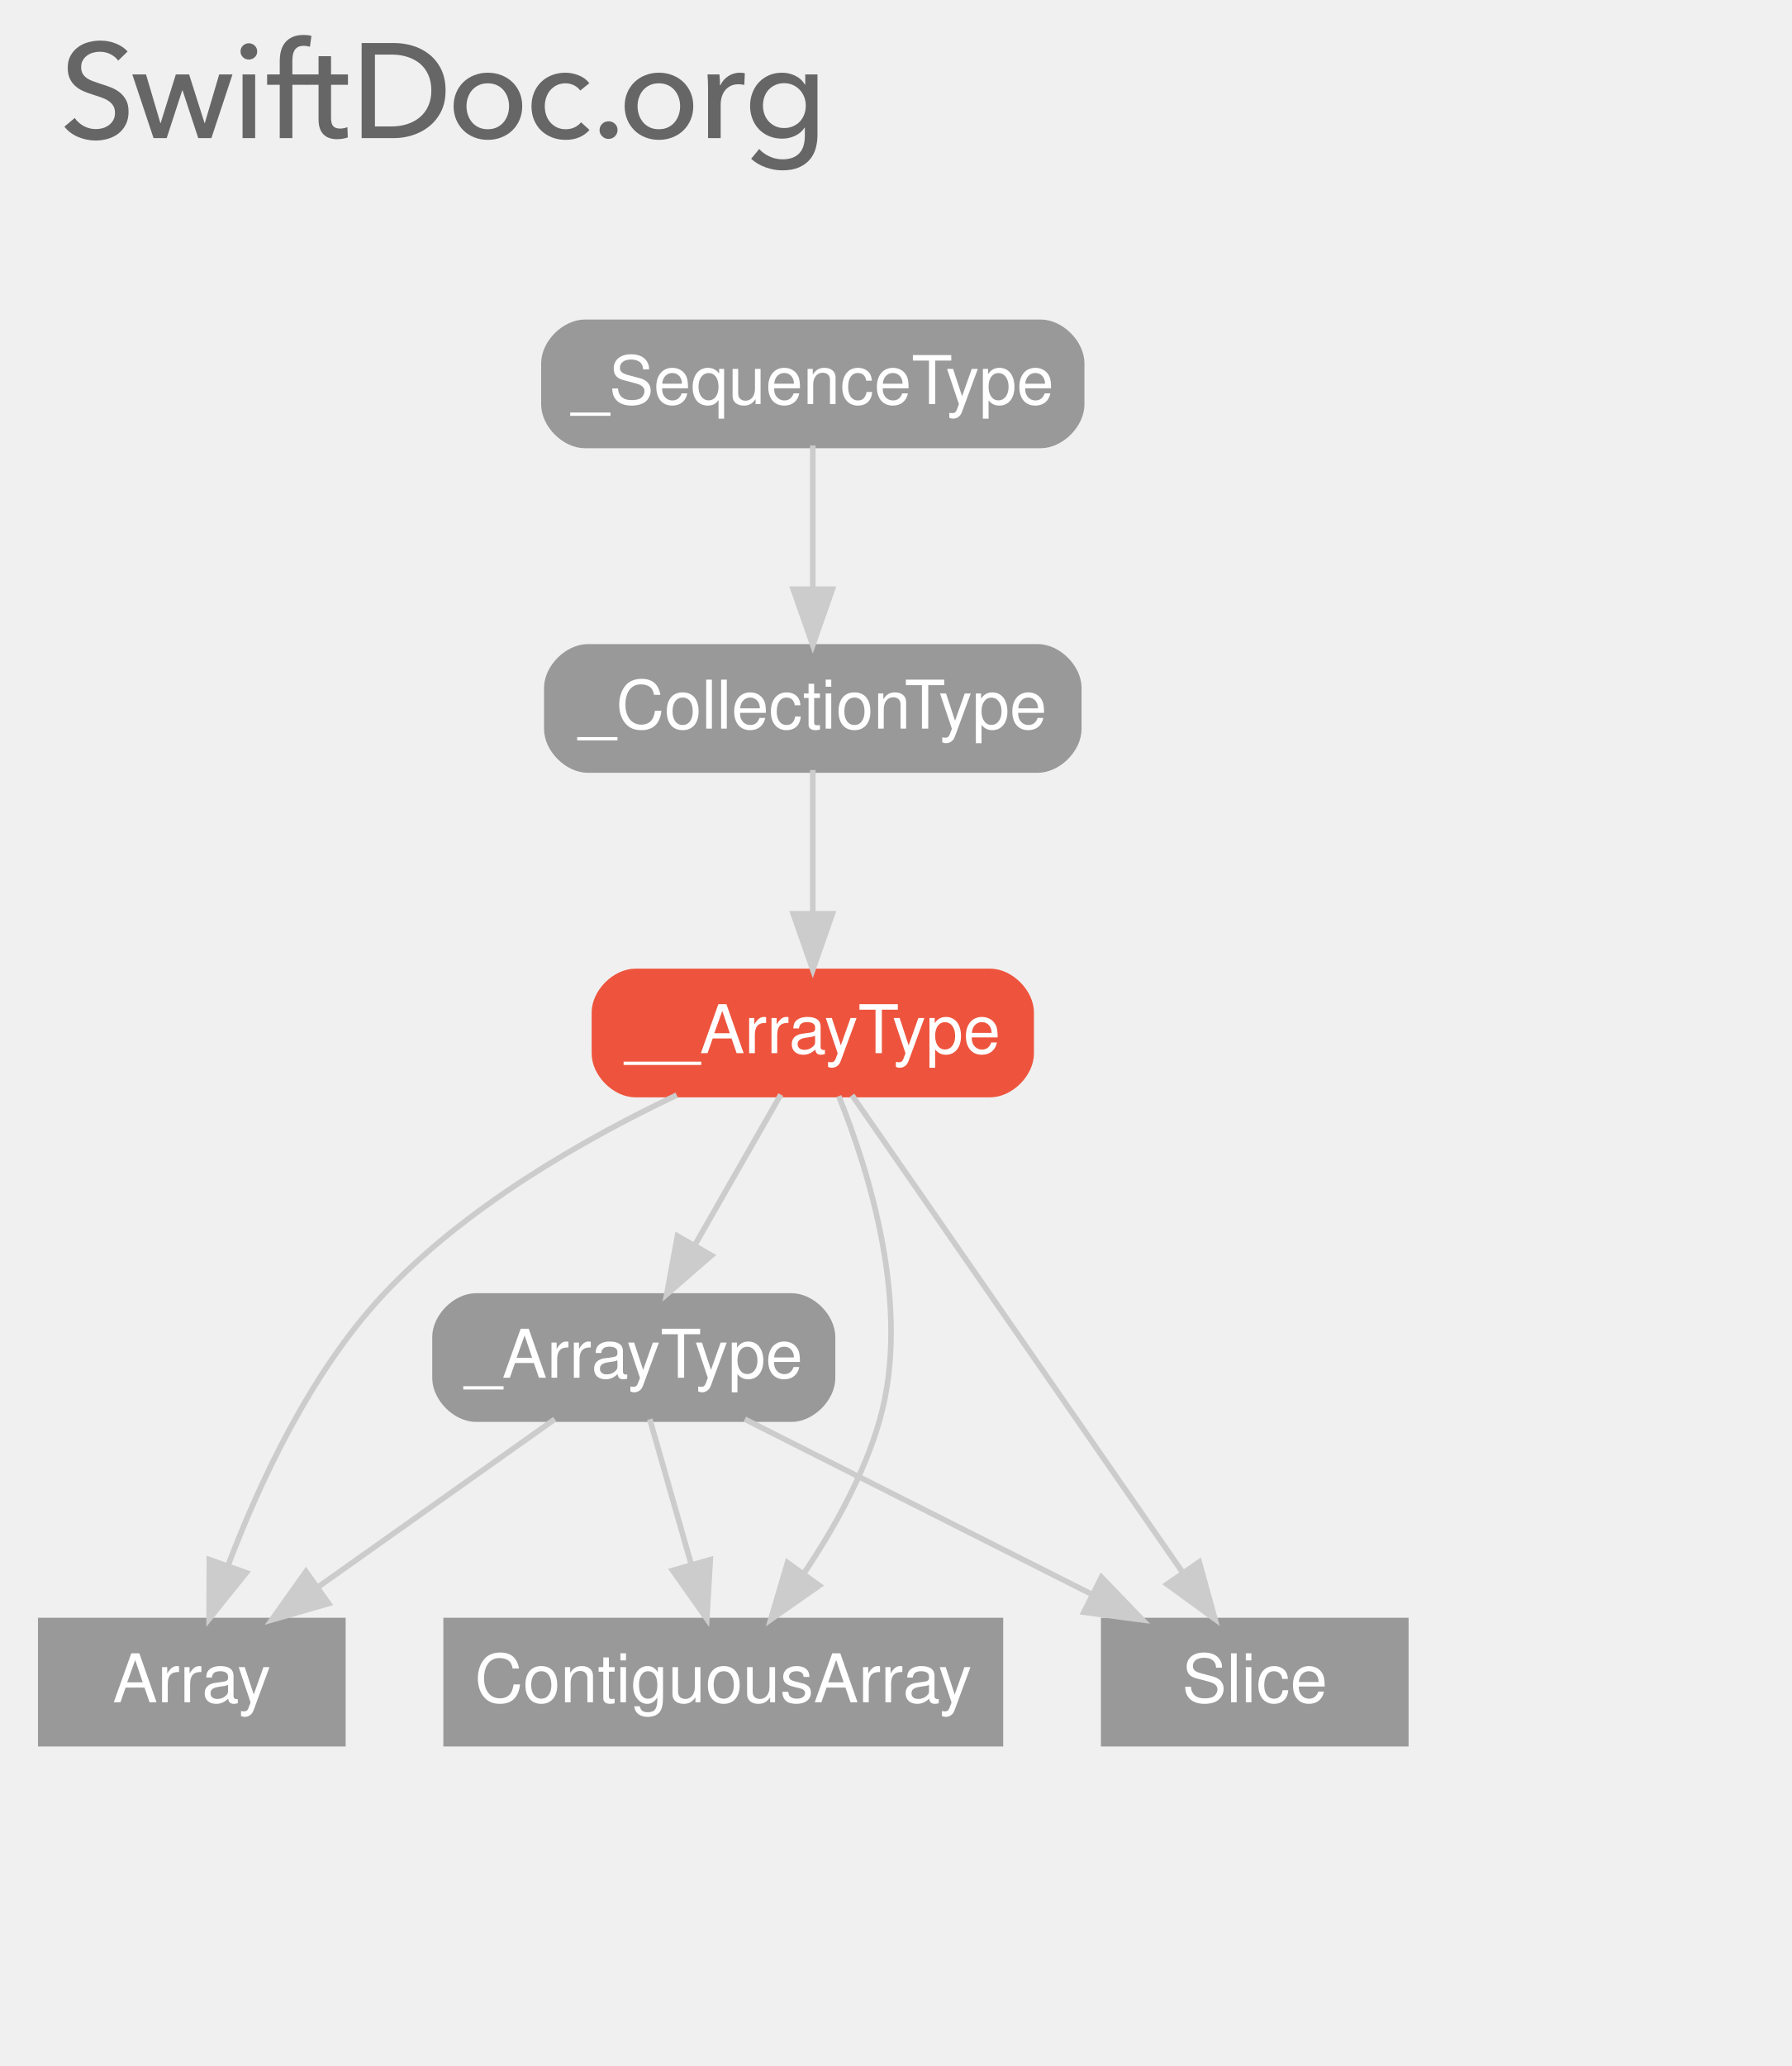
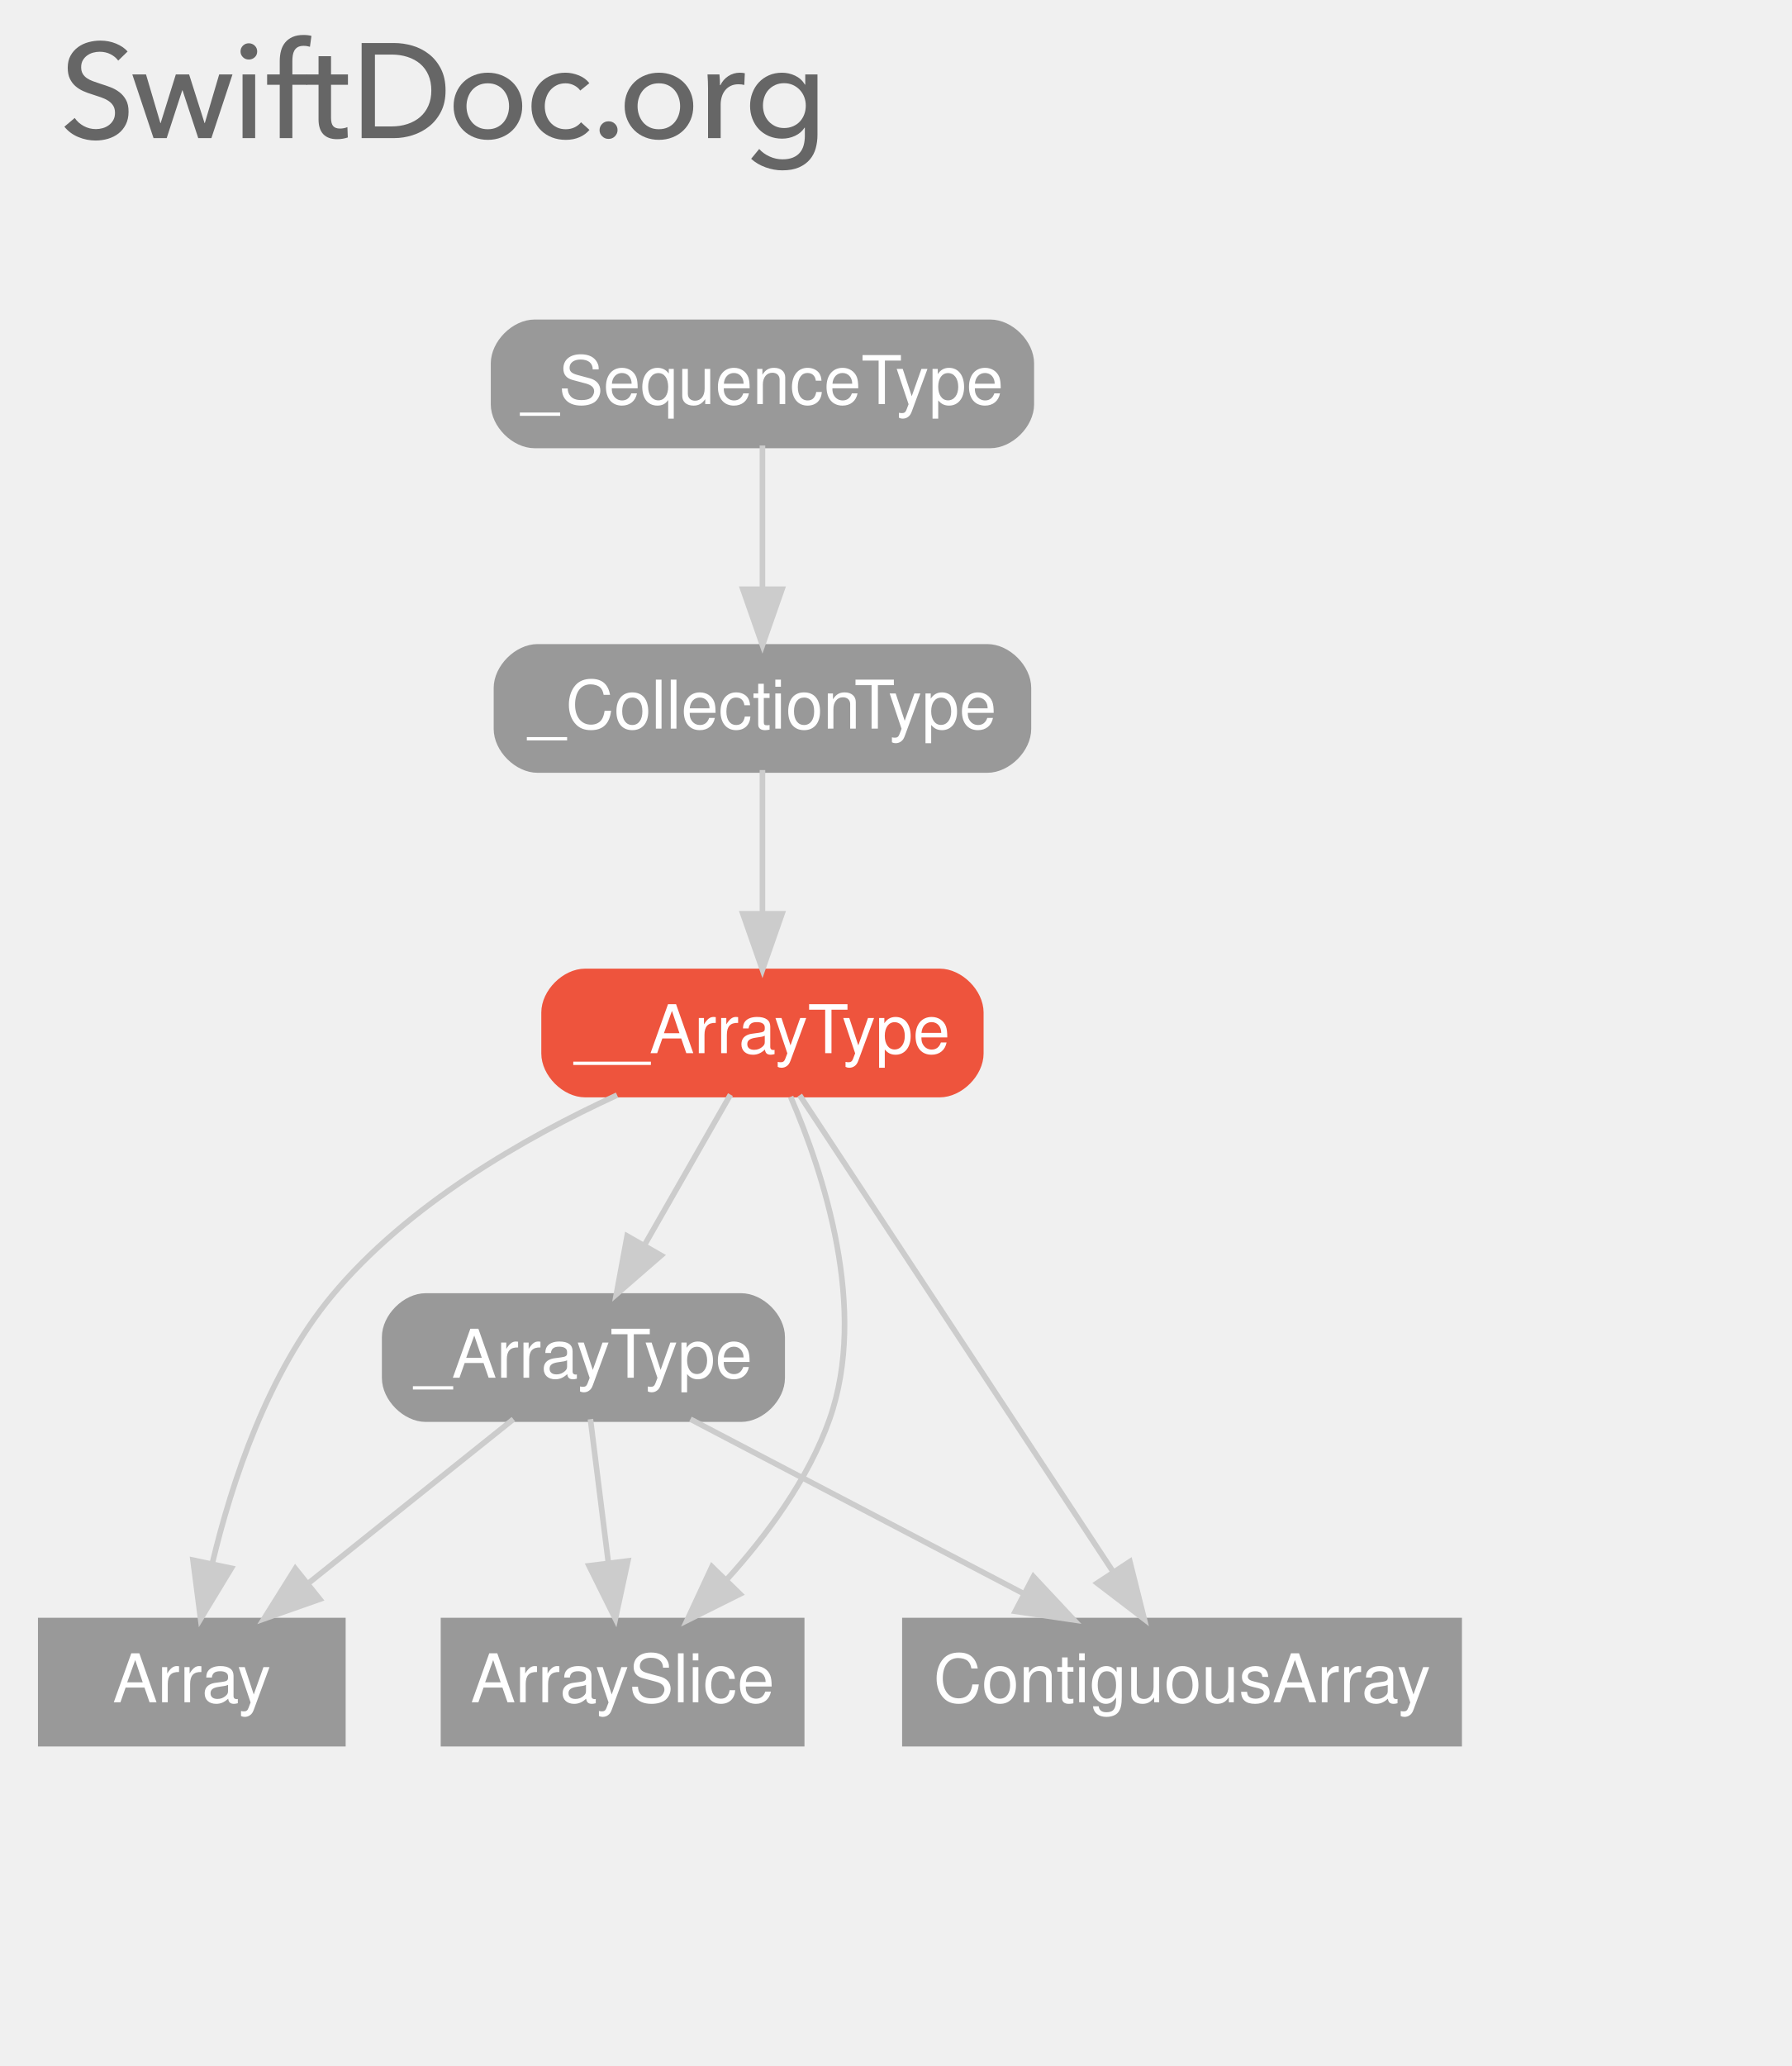
<svg xmlns="http://www.w3.org/2000/svg" xmlns:xlink="http://www.w3.org/1999/xlink" width="320pt" height="369pt" viewBox="0.00 0.00 320.0 369.20">
  <g id="graph0" class="graph" transform="scale(1 1) rotate(0) translate(7.2 311.6)">
    <g transform="translate(0 -311.6)">
      <g>
        <path fill="#666666" d="M13.846,10.832c-0.336-0.464-0.792-0.844-1.368-1.14s-1.224-0.444-1.944-0.444         c-0.384,0-0.772,0.052-1.164,0.156C8.977,9.509,8.622,9.677,8.301,9.908c-0.32,0.232-0.58,0.52-0.78,0.864         c-0.2,0.344-0.3,0.756-0.3,1.236c0,0.464,0.092,0.852,0.276,1.164c0.184,0.312,0.432,0.576,0.744,0.792s0.68,0.4,1.104,0.552         c0.423,0.152,0.876,0.309,1.356,0.468c0.576,0.177,1.16,0.376,1.752,0.601c0.592,0.224,1.128,0.52,1.608,0.888         s0.872,0.828,1.176,1.38s0.456,1.252,0.456,2.101c0,0.88-0.164,1.644-0.492,2.292c-0.328,0.647-0.765,1.184-1.308,1.607         c-0.544,0.424-1.172,0.74-1.884,0.948s-1.444,0.312-2.196,0.312c-1.072,0-2.108-0.208-3.108-0.624         c-1-0.415-1.828-1.031-2.484-1.848l1.848-1.56c0.4,0.592,0.936,1.071,1.608,1.439c0.672,0.368,1.399,0.552,2.184,0.552         c0.4,0,0.8-0.056,1.2-0.168c0.4-0.111,0.764-0.288,1.092-0.527c0.328-0.24,0.596-0.54,0.804-0.9         c0.208-0.36,0.312-0.796,0.312-1.308s-0.108-0.94-0.324-1.284c-0.216-0.344-0.508-0.636-0.876-0.876s-0.796-0.444-1.284-0.612         c-0.488-0.168-1.004-0.34-1.548-0.516c-0.544-0.16-1.08-0.356-1.608-0.588c-0.528-0.232-1-0.528-1.416-0.889         c-0.416-0.359-0.752-0.804-1.008-1.332c-0.256-0.527-0.384-1.184-0.384-1.968c0-0.848,0.172-1.576,0.516-2.184         c0.344-0.608,0.792-1.112,1.344-1.512c0.552-0.4,1.176-0.692,1.872-0.876c0.696-0.184,1.396-0.276,2.1-0.276         c0.992,0,1.92,0.176,2.784,0.528c0.864,0.352,1.56,0.824,2.088,1.416L13.846,10.832z" />
        <path fill="#666666" d="M18.813,13.304l2.568,8.688h0.048l2.712-8.688h2.376l2.76,8.688h0.048l2.568-8.688h2.376L30.501,24.68         h-2.352l-2.808-8.544h-0.048l-2.784,8.544h-2.352l-3.792-11.376H18.813z" />
        <path fill="#666666" d="M38.685,9.2c0,0.416-0.147,0.76-0.44,1.032c-0.294,0.272-0.647,0.408-1.06,0.408s-0.762-0.14-1.047-0.42         c-0.286-0.28-0.429-0.62-0.429-1.02c0-0.416,0.143-0.764,0.429-1.044c0.286-0.28,0.635-0.42,1.047-0.42s0.766,0.14,1.06,0.42         C38.538,8.437,38.685,8.784,38.685,9.2z M38.325,24.68h-2.256V13.304h2.256V24.68z" />
        <path fill="#666666" d="M47.613,15.152h-2.64v9.528h-2.256v-9.528h-2.256v-1.848h2.256v-2.376c0-0.672,0.076-1.292,0.228-1.86         c0.152-0.568,0.4-1.06,0.744-1.476c0.344-0.416,0.784-0.744,1.32-0.984c0.536-0.24,1.188-0.36,1.956-0.36         c0.544,0,1.016,0.056,1.416,0.168l-0.264,1.944c-0.176-0.048-0.352-0.088-0.528-0.12c-0.176-0.032-0.376-0.048-0.6-0.048         c-0.432,0-0.78,0.076-1.044,0.228c-0.264,0.152-0.468,0.356-0.612,0.612s-0.24,0.548-0.288,0.876         c-0.048,0.328-0.072,0.668-0.072,1.02v2.376h2.64V15.152z" />
        <path fill="#666666" d="M54.909,15.152h-3.024v5.91c0,0.687,0.128,1.177,0.384,1.472c0.256,0.295,0.664,0.442,1.224,0.442         c0.208,0,0.432-0.021,0.672-0.065c0.24-0.044,0.456-0.11,0.648-0.198l0.072,1.848c-0.272,0.096-0.572,0.172-0.9,0.229         c-0.328,0.056-0.668,0.084-1.02,0.084c-1.072,0-1.892-0.296-2.46-0.889c-0.568-0.592-0.852-1.479-0.852-2.664v-6.168h-2.184         v-1.848h2.184V10.04h2.232v3.264h3.024V15.152z" />
        <path fill="#666666" d="M57.356,7.688h5.832c1.088,0,2.176,0.16,3.264,0.48c1.088,0.32,2.072,0.824,2.952,1.512         s1.592,1.568,2.136,2.64c0.544,1.072,0.816,2.36,0.816,3.864c0,1.456-0.272,2.716-0.816,3.78s-1.256,1.943-2.136,2.64         s-1.864,1.216-2.952,1.561c-1.088,0.344-2.176,0.516-3.264,0.516h-5.832V7.688z M59.732,22.593h2.976         c1.024,0,1.972-0.145,2.844-0.432c0.872-0.288,1.624-0.704,2.256-1.248c0.632-0.544,1.124-1.216,1.476-2.017         c0.352-0.8,0.528-1.704,0.528-2.712c0-1.056-0.176-1.983-0.528-2.784c-0.353-0.8-0.844-1.468-1.476-2.004         c-0.632-0.536-1.384-0.944-2.256-1.224s-1.82-0.42-2.844-0.42h-2.976V22.593z" />
        <path fill="#666666" d="M86.06,18.969c0,0.88-0.156,1.688-0.468,2.424c-0.312,0.736-0.744,1.372-1.296,1.908         c-0.552,0.536-1.204,0.952-1.956,1.248c-0.752,0.296-1.56,0.443-2.424,0.443c-0.864,0-1.672-0.147-2.424-0.443         c-0.752-0.296-1.4-0.712-1.944-1.248c-0.544-0.536-0.972-1.172-1.284-1.908c-0.312-0.735-0.468-1.544-0.468-2.424         s0.156-1.684,0.468-2.412c0.312-0.728,0.74-1.356,1.284-1.884c0.543-0.528,1.191-0.939,1.944-1.236         c0.752-0.296,1.56-0.444,2.424-0.444c0.864,0,1.672,0.148,2.424,0.444c0.752,0.297,1.404,0.708,1.956,1.236         c0.552,0.527,0.984,1.156,1.296,1.884C85.904,17.285,86.06,18.089,86.06,18.969z M83.708,18.98c0-0.542-0.084-1.061-0.252-1.556         c-0.169-0.494-0.414-0.929-0.734-1.304s-0.718-0.674-1.192-0.897s-1.015-0.335-1.625-0.335c-0.61,0-1.152,0.111-1.625,0.335         c-0.474,0.224-0.871,0.522-1.191,0.897c-0.321,0.375-0.566,0.81-0.734,1.304C76.184,17.92,76.1,18.438,76.1,18.98         c0,0.543,0.084,1.062,0.253,1.556c0.168,0.495,0.413,0.934,0.734,1.316c0.321,0.383,0.718,0.686,1.191,0.909         c0.473,0.224,1.015,0.335,1.625,0.335c0.61,0,1.151-0.111,1.625-0.335s0.871-0.526,1.192-0.909s0.565-0.821,0.734-1.316         C83.624,20.042,83.708,19.523,83.708,18.98z" />
        <path fill="#666666" d="M96.428,16.184c-0.24-0.368-0.6-0.676-1.08-0.924s-0.992-0.372-1.536-0.372         c-0.592,0-1.116,0.112-1.572,0.336c-0.456,0.225-0.844,0.524-1.164,0.9c-0.32,0.376-0.564,0.812-0.732,1.308         s-0.252,1.017-0.252,1.56c0,0.545,0.084,1.064,0.252,1.561s0.412,0.933,0.732,1.308c0.32,0.376,0.712,0.677,1.176,0.9         c0.464,0.225,0.992,0.336,1.584,0.336c0.576,0,1.1-0.111,1.572-0.336c0.472-0.224,0.86-0.528,1.164-0.912l1.512,1.368         c-0.48,0.561-1.08,0.996-1.8,1.308c-0.72,0.312-1.536,0.468-2.448,0.468c-0.88,0-1.692-0.144-2.436-0.432         c-0.744-0.288-1.388-0.691-1.932-1.212c-0.544-0.52-0.972-1.147-1.284-1.884s-0.468-1.561-0.468-2.473         c0-0.896,0.152-1.711,0.456-2.447c0.304-0.736,0.728-1.368,1.272-1.896c0.543-0.527,1.188-0.936,1.932-1.224         c0.744-0.288,1.548-0.433,2.412-0.433c0.8,0,1.596,0.16,2.388,0.48s1.419,0.784,1.884,1.392L96.428,16.184z" />
        <path fill="#666666" d="M103.1,23.24c0,0.417-0.152,0.784-0.456,1.104c-0.304,0.32-0.688,0.479-1.152,0.479         c-0.448,0-0.828-0.155-1.14-0.468c-0.312-0.312-0.468-0.676-0.468-1.092c0-0.432,0.152-0.804,0.456-1.116         c0.304-0.312,0.688-0.468,1.152-0.468c0.464,0,0.848,0.152,1.152,0.456C102.947,22.44,103.1,22.808,103.1,23.24z" />
        <path fill="#666666" d="M116.635,18.969c0,0.88-0.156,1.688-0.468,2.424c-0.312,0.736-0.744,1.372-1.296,1.908         c-0.552,0.536-1.204,0.952-1.956,1.248c-0.752,0.296-1.56,0.443-2.424,0.443c-0.864,0-1.672-0.147-2.424-0.443         c-0.752-0.296-1.4-0.712-1.944-1.248c-0.544-0.536-0.972-1.172-1.284-1.908c-0.312-0.735-0.468-1.544-0.468-2.424         s0.156-1.684,0.468-2.412c0.312-0.728,0.74-1.356,1.284-1.884c0.543-0.528,1.191-0.939,1.944-1.236         c0.752-0.296,1.56-0.444,2.424-0.444c0.864,0,1.672,0.148,2.424,0.444c0.752,0.297,1.404,0.708,1.956,1.236         c0.552,0.527,0.984,1.156,1.296,1.884C116.479,17.285,116.635,18.089,116.635,18.969z M114.283,18.98         c0-0.542-0.084-1.061-0.252-1.556c-0.169-0.494-0.414-0.929-0.734-1.304s-0.718-0.674-1.192-0.897s-1.015-0.335-1.625-0.335         c-0.61,0-1.152,0.111-1.625,0.335c-0.474,0.224-0.871,0.522-1.191,0.897c-0.321,0.375-0.566,0.81-0.734,1.304         c-0.169,0.495-0.253,1.014-0.253,1.556c0,0.543,0.084,1.062,0.253,1.556c0.168,0.495,0.413,0.934,0.734,1.316         c0.321,0.383,0.718,0.686,1.191,0.909c0.473,0.224,1.015,0.335,1.625,0.335c0.61,0,1.151-0.111,1.625-0.335         s0.871-0.526,1.192-0.909s0.565-0.821,0.734-1.316C114.199,20.042,114.283,19.523,114.283,18.98z" />
        <path fill="#666666" d="M119.251,14.577c-0.016-0.48-0.04-0.904-0.072-1.272h2.136c0.032,0.288,0.056,0.62,0.072,0.996         c0.016,0.376,0.024,0.684,0.024,0.924h0.072c0.32-0.672,0.788-1.212,1.404-1.62c0.616-0.408,1.308-0.612,2.076-0.612         c0.352,0,0.648,0.033,0.888,0.097l-0.096,2.088c-0.32-0.08-0.664-0.12-1.032-0.12c-0.544,0-1.016,0.101-1.416,0.3         c-0.4,0.2-0.732,0.468-0.996,0.805c-0.264,0.336-0.46,0.724-0.588,1.163c-0.128,0.44-0.192,0.9-0.192,1.381v5.976h-2.256v-8.928         C119.275,15.449,119.267,15.056,119.251,14.577z" />
        <path fill="#666666" d="M128.419,26.625c0.496,0.56,1.116,1.008,1.86,1.344c0.744,0.336,1.508,0.504,2.292,0.504         c0.752,0,1.384-0.108,1.896-0.324s0.924-0.512,1.236-0.888s0.536-0.82,0.672-1.332c0.136-0.513,0.204-1.064,0.204-1.656v-1.464         h-0.048c-0.416,0.641-0.984,1.128-1.704,1.464c-0.72,0.336-1.488,0.504-2.304,0.504c-0.864,0-1.652-0.151-2.364-0.456         c-0.712-0.304-1.316-0.72-1.812-1.248c-0.496-0.527-0.88-1.147-1.152-1.859s-0.408-1.477-0.408-2.292         c0-0.816,0.136-1.584,0.408-2.305c0.272-0.72,0.656-1.348,1.152-1.884c0.496-0.535,1.096-0.96,1.8-1.271         c0.704-0.312,1.488-0.469,2.352-0.469c0.816,0,1.596,0.177,2.34,0.528c0.744,0.353,1.332,0.888,1.764,1.608h0.048v-1.824h2.184         v10.8c0,0.832-0.104,1.628-0.312,2.388c-0.208,0.76-0.56,1.433-1.056,2.017s-1.144,1.052-1.944,1.404         c-0.8,0.352-1.792,0.527-2.976,0.527c-0.992,0-1.988-0.18-2.988-0.54c-1-0.359-1.86-0.868-2.58-1.523L128.419,26.625z          M129.091,18.873c0,0.527,0.084,1.031,0.253,1.512c0.168,0.479,0.417,0.904,0.746,1.271c0.329,0.369,0.726,0.664,1.192,0.889         c0.465,0.224,0.995,0.336,1.589,0.336c0.577,0,1.107-0.104,1.589-0.312c0.481-0.207,0.891-0.491,1.228-0.852         s0.598-0.784,0.782-1.272c0.185-0.487,0.277-1.012,0.277-1.571c0-0.544-0.093-1.057-0.277-1.536         c-0.185-0.48-0.449-0.904-0.794-1.272c-0.345-0.367-0.755-0.66-1.228-0.876c-0.474-0.216-1-0.324-1.577-0.324         c-0.594,0-1.124,0.108-1.589,0.324c-0.466,0.216-0.863,0.504-1.192,0.864s-0.578,0.784-0.746,1.271         C129.175,17.812,129.091,18.329,129.091,18.873z" />
      </g>
      <g>
        <a xlink:href="/" pointer-events="all" target="_top">
          <polygon fill="none" points="0,0 145,0 145,35 0,35 0,0" />
        </a>
      </g>
    </g>
    <g id="node1" class="node">
      <g id="a_node1">
        <a xlink:href="/type/Array/" target="_top">
          <polygon fill="#999999" stroke="#999999" points="54,-22 0,-22 0,-0 54,-0 54,-22" />
          <text text-anchor="middle" x="27" y="-7.4" font-family="Helvetica,sans-Serif" font-size="12.00" fill="white">Array</text>
        </a>
      </g>
    </g>
    <g id="node2" class="node">
      <g id="a_node2">
-         <a xlink:href="/type/ContiguousArray/" target="_top">
-           <polygon fill="#999999" stroke="#999999" points="171.534,-22 72.466,-22 72.466,-0 171.534,-0 171.534,-22" />
-           <text text-anchor="middle" x="122" y="-7.4" font-family="Helvetica,sans-Serif" font-size="12.00" fill="white">ContiguousArray</text>
+         <a xlink:href="/type/ArraySlice/" target="_top">
+           <polygon fill="#999999" stroke="#999999" points="136.011,-22 71.989,-22 71.989,-0 136.011,-0 136.011,-22" />
+           <text text-anchor="middle" x="104" y="-7.4" font-family="Helvetica,sans-Serif" font-size="12.00" fill="white">ArraySlice</text>
        </a>
      </g>
    </g>
    <g id="node3" class="node">
      <g id="a_node3">
-         <a xlink:href="/type/Slice/" target="_top">
-           <polygon fill="#999999" stroke="#999999" points="244,-22 190,-22 190,-0 244,-0 244,-22" />
-           <text text-anchor="middle" x="217" y="-7.4" font-family="Helvetica,sans-Serif" font-size="12.00" fill="white">Slice</text>
+         <a xlink:href="/type/ContiguousArray/" target="_top">
+           <polygon fill="#999999" stroke="#999999" points="253.534,-22 154.466,-22 154.466,-0 253.534,-0 253.534,-22" />
+           <text text-anchor="middle" x="204" y="-7.4" font-family="Helvetica,sans-Serif" font-size="12.00" fill="white">ContiguousArray</text>
        </a>
      </g>
    </g>
    <g id="node4" class="node">
      <g id="a_node4">
        <a xlink:href="/protocol/_ArrayType/" target="_top">
-           <path fill="#999999" stroke="#999999" d="M134.19,-80C134.19,-80 77.81,-80 77.81,-80 74.144,-80 70.477,-76.333 70.477,-72.667 70.477,-72.667 70.477,-65.333 70.477,-65.333 70.477,-61.667 74.144,-58 77.81,-58 77.81,-58 134.19,-58 134.19,-58 137.856,-58 141.523,-61.667 141.523,-65.333 141.523,-65.333 141.523,-72.667 141.523,-72.667 141.523,-76.333 137.856,-80 134.19,-80" />
-           <text text-anchor="middle" x="106" y="-65.4" font-family="Helvetica,sans-Serif" font-size="12.00" fill="white">_ArrayType</text>
+           <path fill="#999999" stroke="#999999" d="M125.19,-80C125.19,-80 68.81,-80 68.81,-80 65.144,-80 61.477,-76.333 61.477,-72.667 61.477,-72.667 61.477,-65.333 61.477,-65.333 61.477,-61.667 65.144,-58 68.81,-58 68.81,-58 125.19,-58 125.19,-58 128.856,-58 132.523,-61.667 132.523,-65.333 132.523,-65.333 132.523,-72.667 132.523,-72.667 132.523,-76.333 128.856,-80 125.19,-80" />
+           <text text-anchor="middle" x="97" y="-65.4" font-family="Helvetica,sans-Serif" font-size="12.00" fill="white">_ArrayType</text>
        </a>
      </g>
    </g>
    <g id="edge5" class="edge">
-       <path fill="none" stroke="#cccccc" d="M91.876,-57.988C80.153,-49.678 63.259,-37.703 49.65,-28.055" />
-       <polygon fill="#cccccc" stroke="#cccccc" points="51.45,-25.041 41.268,-22.114 47.402,-30.752 51.45,-25.041" />
+       <path fill="none" stroke="#cccccc" d="M84.485,-57.988C74.359,-49.887 59.878,-38.303 47.984,-28.787" />
+       <polygon fill="#cccccc" stroke="#cccccc" points="49.875,-25.818 39.88,-22.304 45.502,-31.284 49.875,-25.818" />
    </g>
    <g id="edge6" class="edge">
-       <path fill="none" stroke="#cccccc" d="M108.86,-57.988C110.905,-50.831 113.727,-40.955 116.232,-32.188" />
-       <polygon fill="#cccccc" stroke="#cccccc" points="119.674,-32.881 119.056,-22.304 112.943,-30.958 119.674,-32.881" />
+       <path fill="none" stroke="#cccccc" d="M98.251,-57.988C99.136,-50.91 100.354,-41.171 101.44,-32.478" />
+       <polygon fill="#cccccc" stroke="#cccccc" points="104.945,-32.661 102.712,-22.304 97.999,-31.793 104.945,-32.661" />
    </g>
    <g id="edge7" class="edge">
-       <path fill="none" stroke="#cccccc" d="M125.845,-57.988C143.1,-49.283 168.331,-36.554 187.875,-26.694" />
-       <polygon fill="#cccccc" stroke="#cccccc" points="189.601,-29.743 196.953,-22.114 186.448,-23.493 189.601,-29.743" />
+       <path fill="none" stroke="#cccccc" d="M116.129,-57.988C132.688,-49.322 156.864,-36.67 175.667,-26.828" />
+       <polygon fill="#cccccc" stroke="#cccccc" points="177.438,-29.852 184.675,-22.114 174.192,-23.65 177.438,-29.852" />
    </g>
    <g id="node5" class="node">
      <g id="a_node5">
        <a xlink:href="/protocol/_CollectionType/" target="_top">
-           <path fill="#999999" stroke="#999999" d="M178.208,-196C178.208,-196 97.793,-196 97.793,-196 94.126,-196 90.459,-192.333 90.459,-188.667 90.459,-188.667 90.459,-181.333 90.459,-181.333 90.459,-177.667 94.126,-174 97.793,-174 97.793,-174 178.208,-174 178.208,-174 181.874,-174 185.541,-177.667 185.541,-181.333 185.541,-181.333 185.541,-188.667 185.541,-188.667 185.541,-192.333 181.874,-196 178.208,-196" />
-           <text text-anchor="middle" x="138" y="-181.4" font-family="Helvetica,sans-Serif" font-size="12.00" fill="white">_CollectionType</text>
+           <path fill="#999999" stroke="#999999" d="M169.208,-196C169.208,-196 88.793,-196 88.793,-196 85.126,-196 81.459,-192.333 81.459,-188.667 81.459,-188.667 81.459,-181.333 81.459,-181.333 81.459,-177.667 85.126,-174 88.793,-174 88.793,-174 169.208,-174 169.208,-174 172.874,-174 176.541,-177.667 176.541,-181.333 176.541,-181.333 176.541,-188.667 176.541,-188.667 176.541,-192.333 172.874,-196 169.208,-196" />
+           <text text-anchor="middle" x="129" y="-181.4" font-family="Helvetica,sans-Serif" font-size="12.00" fill="white">_CollectionType</text>
        </a>
      </g>
    </g>
    <g id="node7" class="node">
      <g id="a_node7">
        <a xlink:href="/protocol/__ArrayType/" target="_top">
-           <path fill="#ee543d" stroke="#ee543d" d="M169.696,-138C169.696,-138 106.304,-138 106.304,-138 102.637,-138 98.971,-134.333 98.971,-130.667 98.971,-130.667 98.971,-123.333 98.971,-123.333 98.971,-119.667 102.637,-116 106.304,-116 106.304,-116 169.696,-116 169.696,-116 173.363,-116 177.029,-119.667 177.029,-123.333 177.029,-123.333 177.029,-130.667 177.029,-130.667 177.029,-134.333 173.363,-138 169.696,-138" />
-           <text text-anchor="middle" x="138" y="-123.4" font-family="Helvetica,sans-Serif" font-size="12.00" fill="white">__ArrayType</text>
+           <path fill="#ee543d" stroke="#ee543d" d="M160.696,-138C160.696,-138 97.304,-138 97.304,-138 93.637,-138 89.971,-134.333 89.971,-130.667 89.971,-130.667 89.971,-123.333 89.971,-123.333 89.971,-119.667 93.637,-116 97.304,-116 97.304,-116 160.696,-116 160.696,-116 164.363,-116 168.029,-119.667 168.029,-123.333 168.029,-123.333 168.029,-130.667 168.029,-130.667 168.029,-134.333 164.363,-138 160.696,-138" />
+           <text text-anchor="middle" x="129" y="-123.4" font-family="Helvetica,sans-Serif" font-size="12.00" fill="white">__ArrayType</text>
        </a>
      </g>
    </g>
    <g id="edge8" class="edge">
-       <path fill="none" stroke="#cccccc" d="M138,-173.988C138,-166.91 138,-157.171 138,-148.478" />
-       <polygon fill="#cccccc" stroke="#cccccc" points="141.5,-148.304 138,-138.304 134.5,-148.304 141.5,-148.304" />
+       <path fill="none" stroke="#cccccc" d="M129,-173.988C129,-166.91 129,-157.171 129,-148.478" />
+       <polygon fill="#cccccc" stroke="#cccccc" points="132.5,-148.304 129,-138.304 125.5,-148.304 132.5,-148.304" />
    </g>
    <g id="node6" class="node">
      <g id="a_node6">
        <a xlink:href="/protocol/_SequenceType/" target="_top">
-           <path fill="#999999" stroke="#999999" d="M178.724,-254C178.724,-254 97.276,-254 97.276,-254 93.609,-254 89.942,-250.333 89.942,-246.667 89.942,-246.667 89.942,-239.333 89.942,-239.333 89.942,-235.667 93.609,-232 97.276,-232 97.276,-232 178.724,-232 178.724,-232 182.391,-232 186.057,-235.667 186.057,-239.333 186.057,-239.333 186.057,-246.667 186.057,-246.667 186.057,-250.333 182.391,-254 178.724,-254" />
-           <text text-anchor="middle" x="138" y="-239.4" font-family="Helvetica,sans-Serif" font-size="12.00" fill="white">_SequenceType</text>
+           <path fill="#999999" stroke="#999999" d="M169.724,-254C169.724,-254 88.276,-254 88.276,-254 84.609,-254 80.942,-250.333 80.942,-246.667 80.942,-246.667 80.942,-239.333 80.942,-239.333 80.942,-235.667 84.609,-232 88.276,-232 88.276,-232 169.724,-232 169.724,-232 173.391,-232 177.057,-235.667 177.057,-239.333 177.057,-239.333 177.057,-246.667 177.057,-246.667 177.057,-250.333 173.391,-254 169.724,-254" />
+           <text text-anchor="middle" x="129" y="-239.4" font-family="Helvetica,sans-Serif" font-size="12.00" fill="white">_SequenceType</text>
        </a>
      </g>
    </g>
    <g id="edge9" class="edge">
-       <path fill="none" stroke="#cccccc" d="M138,-231.988C138,-224.91 138,-215.171 138,-206.478" />
-       <polygon fill="#cccccc" stroke="#cccccc" points="141.5,-206.304 138,-196.304 134.5,-206.304 141.5,-206.304" />
+       <path fill="none" stroke="#cccccc" d="M129,-231.988C129,-224.91 129,-215.171 129,-206.478" />
+       <polygon fill="#cccccc" stroke="#cccccc" points="132.5,-206.304 129,-196.304 125.5,-206.304 132.5,-206.304" />
    </g>
    <g id="edge1" class="edge">
-       <path fill="none" stroke="#cccccc" d="M113.676,-115.9C97.157,-108.065 75.722,-95.867 61,-80 48.141,-66.141 39.028,-46.503 33.494,-31.891" />
-       <polygon fill="#cccccc" stroke="#cccccc" points="36.733,-30.552 30.095,-22.295 30.135,-32.889 36.733,-30.552" />
+       <path fill="none" stroke="#cccccc" d="M103.015,-115.9C86.404,-108.266 65.518,-96.302 52,-80 40.612,-66.266 34.168,-46.875 30.686,-32.313" />
+       <polygon fill="#cccccc" stroke="#cccccc" points="34.061,-31.352 28.568,-22.291 27.212,-32.799 34.061,-31.352" />
    </g>
    <g id="edge2" class="edge">
-       <path fill="none" stroke="#cccccc" d="M142.638,-115.721C148.064,-102.281 155.632,-78.084 150,-58 147.249,-48.189 141.766,-38.395 136.375,-30.381" />
-       <polygon fill="#cccccc" stroke="#cccccc" points="139.159,-28.258 130.479,-22.183 133.477,-32.345 139.159,-28.258" />
+       <path fill="none" stroke="#cccccc" d="M134.038,-115.595C139.896,-102.018 147.931,-77.674 141,-58 137.22,-47.27 129.762,-37.197 122.526,-29.228" />
+       <polygon fill="#cccccc" stroke="#cccccc" points="124.99,-26.742 115.508,-22.014 119.973,-31.623 124.99,-26.742" />
    </g>
    <g id="edge3" class="edge">
-       <path fill="none" stroke="#cccccc" d="M145.011,-115.883C158.271,-96.749 187.203,-54.998 204.074,-30.653" />
-       <polygon fill="#cccccc" stroke="#cccccc" points="207.072,-32.471 209.891,-22.258 201.319,-28.484 207.072,-32.471" />
+       <path fill="none" stroke="#cccccc" d="M135.656,-115.883C148.244,-96.749 175.712,-54.998 191.728,-30.653" />
+       <polygon fill="#cccccc" stroke="#cccccc" points="194.679,-32.536 197.251,-22.258 188.831,-28.689 194.679,-32.536" />
    </g>
    <g id="edge4" class="edge">
-       <path fill="none" stroke="#cccccc" d="M132.279,-115.988C128.009,-108.517 122.046,-98.081 116.88,-89.039" />
-       <polygon fill="#cccccc" stroke="#cccccc" points="119.888,-87.25 111.888,-80.304 113.811,-90.723 119.888,-87.25" />
+       <path fill="none" stroke="#cccccc" d="M123.279,-115.988C119.009,-108.517 113.046,-98.081 107.88,-89.039" />
+       <polygon fill="#cccccc" stroke="#cccccc" points="110.888,-87.25 102.888,-80.304 104.811,-90.723 110.888,-87.25" />
    </g>
  </g>
</svg>
